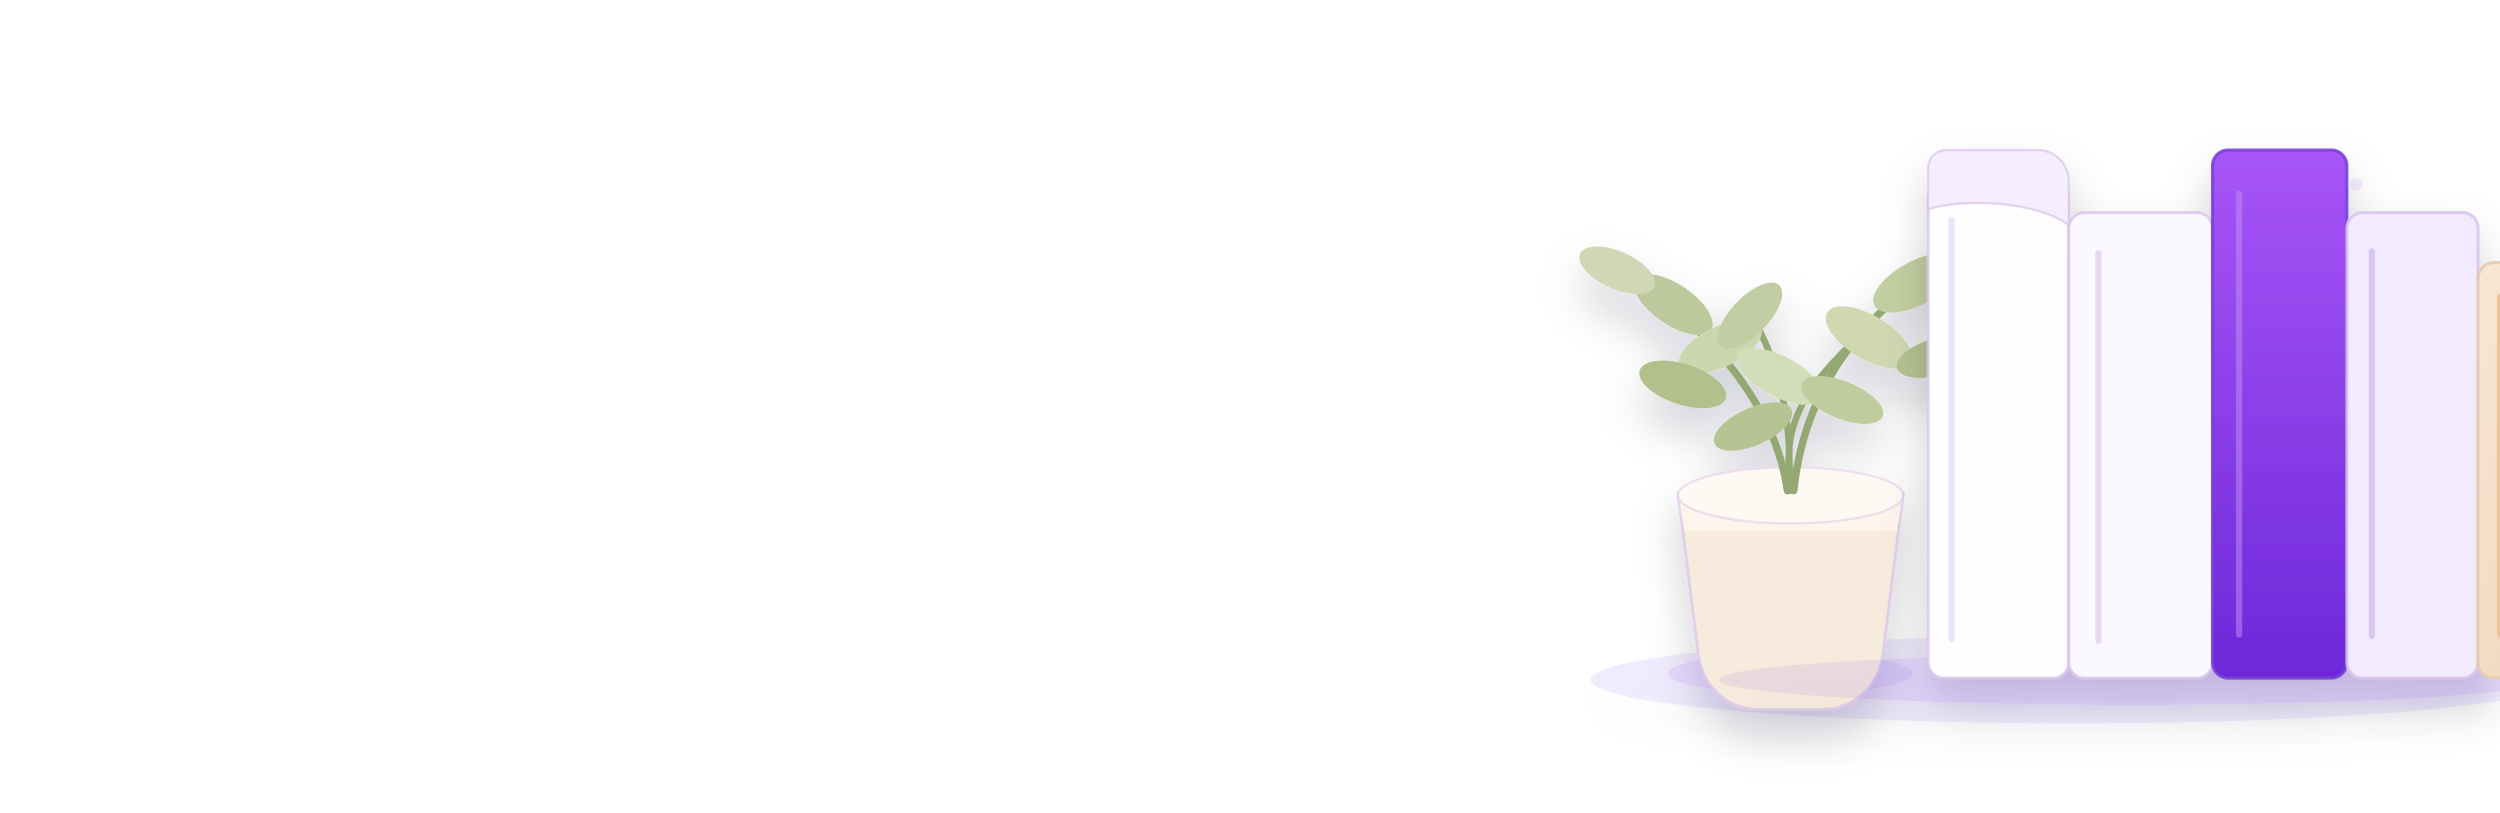
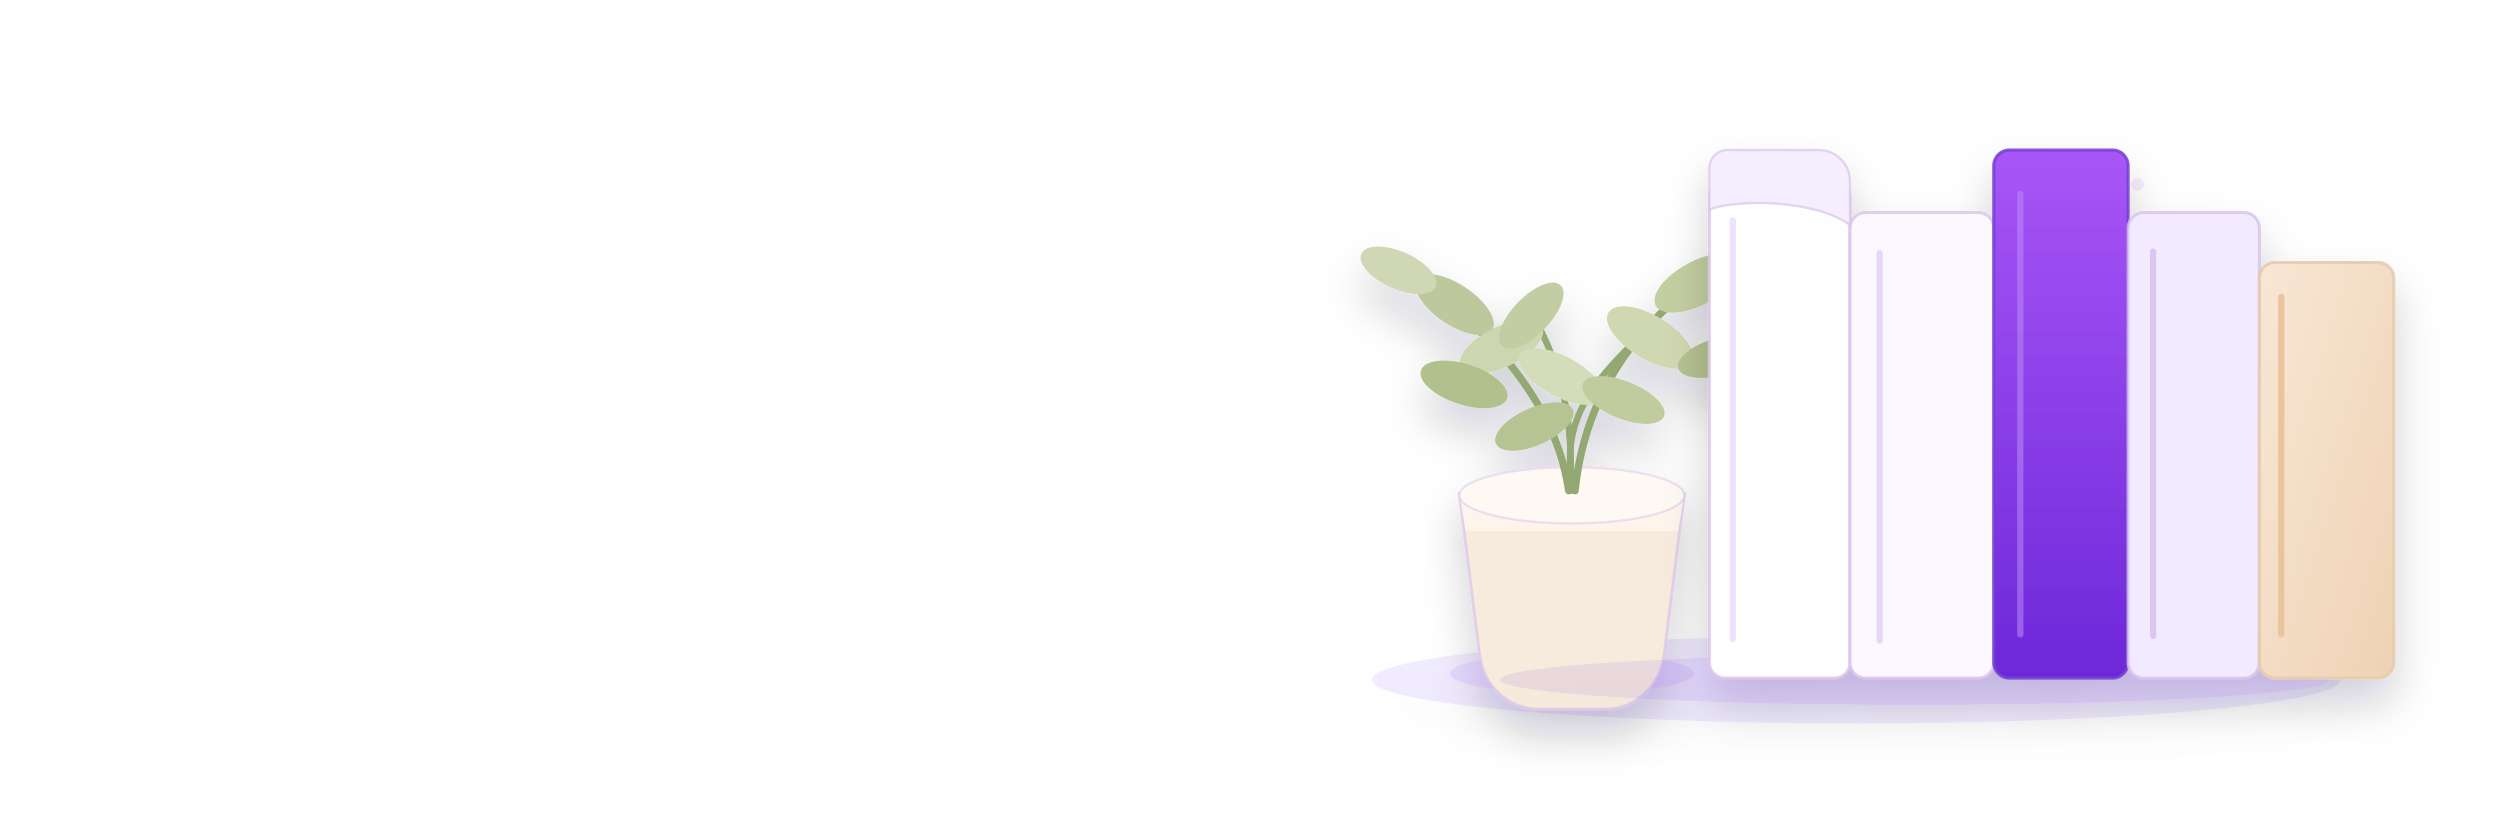
<svg xmlns="http://www.w3.org/2000/svg" width="1600" height="520" viewBox="0 0 1600 520" fill="none">
  <defs>
    <linearGradient id="purpleBook" x1="1330" y1="96" x2="1330" y2="434" gradientUnits="userSpaceOnUse">
      <stop stop-color="#A855F7" />
      <stop offset="1" stop-color="#6D28D9" />
    </linearGradient>
    <linearGradient id="softLilac" x1="0" y1="0" x2="1" y2="1">
      <stop stop-color="#F6F1FF" />
      <stop offset="1" stop-color="#EBDDFF" />
    </linearGradient>
    <linearGradient id="warmBook" x1="0" y1="0" x2="1" y2="1">
      <stop stop-color="#F8E7D5" />
      <stop offset="1" stop-color="#EFD2B4" />
    </linearGradient>
    <filter id="shadow" x="-25%" y="-25%" width="150%" height="170%" color-interpolation-filters="sRGB">
      <feDropShadow dx="0" dy="16" stdDeviation="14" flood-color="#120826" flood-opacity="0.18" />
    </filter>
    <filter id="softShadow" x="-30%" y="-30%" width="160%" height="180%" color-interpolation-filters="sRGB">
      <feDropShadow dx="0" dy="14" stdDeviation="16" flood-color="#5B21B6" flood-opacity="0.12" />
    </filter>
  </defs>
-   <g opacity="0.12">
-     <circle cx="1448" cy="118" r="4" fill="#A855F7" />
-     <circle cx="1478" cy="118" r="4" fill="#A855F7" />
-     <circle cx="1508" cy="118" r="4" fill="#A855F7" />
-     <circle cx="1448" cy="148" r="4" fill="#A855F7" />
-     <circle cx="1478" cy="148" r="4" fill="#A855F7" />
-     <circle cx="1508" cy="148" r="4" fill="#A855F7" />
-     <circle cx="1448" cy="178" r="4" fill="#A855F7" />
-     <circle cx="1478" cy="178" r="4" fill="#A855F7" />
-     <circle cx="1508" cy="178" r="4" fill="#A855F7" />
-   </g>
-   <g filter="url(#softShadow)">
-     <ellipse cx="1328" cy="435" rx="310" ry="28" fill="#8B5CF6" opacity="0.12" />
-   </g>
-   <g filter="url(#shadow)">
-     <ellipse cx="1146" cy="431" rx="78" ry="13" fill="#6D28D9" opacity="0.10" />
-     <path d="M1074 316H1218L1205 420C1202 440 1186 454 1167 454H1125C1106 454 1090 440 1087 420L1074 316Z" fill="#F7EBDD" stroke="#D8C0E8" stroke-opacity="0.65" stroke-width="2" />
-     <path d="M1074 316H1218L1214 340H1078L1074 316Z" fill="#FFF5EE" opacity="0.92" />
-     <ellipse cx="1146" cy="317" rx="72" ry="18" fill="#FFF9F4" stroke="#D8C0E8" stroke-opacity="0.45" stroke-width="1.5" />
-     <path d="M1144 314C1137 266 1106 227 1068 194" stroke="#93A872" stroke-width="4.8" stroke-linecap="round" />
-     <path d="M1148 314C1154 257 1182 215 1224 182" stroke="#93A872" stroke-width="4.8" stroke-linecap="round" />
-     <path d="M1145 314C1147 270 1140 235 1121 202" stroke="#93A872" stroke-width="4.2" stroke-linecap="round" />
-     <path d="M1147 314C1137 267 1162 242 1195 210" stroke="#93A872" stroke-width="4.2" stroke-linecap="round" />
-     <ellipse cx="1071" cy="195" rx="29" ry="13" transform="rotate(34 1071 195)" fill="#BDC99D" />
-     <ellipse cx="1101" cy="222" rx="29" ry="13" transform="rotate(-26 1101 222)" fill="#CCD6AF" />
-     <ellipse cx="1035" cy="173" rx="26" ry="12" transform="rotate(24 1035 173)" fill="#D0D7B5" />
-     <ellipse cx="1077" cy="246" rx="29" ry="13" transform="rotate(18 1077 246)" fill="#B1C08C" />
-     <ellipse cx="1120" cy="202" rx="27" ry="12" transform="rotate(-46 1120 202)" fill="#C2CDA3" />
-     <ellipse cx="1139" cy="241" rx="30" ry="13" transform="rotate(28 1139 241)" fill="#D4DDBA" />
-     <ellipse cx="1122" cy="273" rx="27" ry="12" transform="rotate(-24 1122 273)" fill="#B6C392" />
-     <ellipse cx="1227" cy="181" rx="31" ry="14" transform="rotate(-28 1227 181)" fill="#C3CEA1" />
-     <ellipse cx="1196" cy="216" rx="31" ry="14" transform="rotate(31 1196 216)" fill="#D0D8B2" />
-     <ellipse cx="1241" cy="228" rx="28" ry="12" transform="rotate(-16 1241 228)" fill="#B5C291" />
-     <ellipse cx="1179" cy="256" rx="28" ry="12" transform="rotate(22 1179 256)" fill="#C0CC9E" />
-   </g>
-   <g filter="url(#shadow)">
-     <ellipse cx="1365" cy="435" rx="265" ry="16" fill="#6D28D9" opacity="0.10" />
-     <rect x="1234" y="116" width="90" height="318" rx="10" fill="#FEFEFF" stroke="#D8C0E8" stroke-opacity="0.75" stroke-width="2" />
-     <rect x="1324" y="136" width="92" height="298" rx="10" fill="#FBF9FF" stroke="#D8C0E8" stroke-opacity="0.75" stroke-width="2" />
-     <rect x="1416" y="96" width="86" height="338" rx="10" fill="url(#purpleBook)" stroke="#7240D2" stroke-opacity="0.85" stroke-width="2" />
-     <rect x="1502" y="136" width="84" height="298" rx="10" fill="#F2EBFF" stroke="#D8C0E8" stroke-opacity="0.8" stroke-width="2" />
-     <rect x="1586" y="168" width="86" height="266" rx="10" fill="url(#warmBook)" stroke="#E6CBB0" stroke-opacity="0.9" stroke-width="2" />
-     <rect x="1247" y="139" width="4" height="272" rx="2" fill="#EFE3FA" />
-     <rect x="1341" y="160" width="4" height="252" rx="2" fill="#E7D8F6" />
-     <rect x="1431" y="122" width="4" height="286" rx="2" fill="#B98AF6" opacity="0.55" />
-     <rect x="1516" y="159" width="4" height="250" rx="2" fill="#D9C7F1" />
-     <rect x="1598" y="188" width="4" height="220" rx="2" fill="#EAC49C" />
-     <path d="M1234 134C1254 127 1302 128 1324 144V116C1324 105 1315 96 1304 96H1246C1239 96 1234 101 1234 108V134Z" fill="#F5EEFE" stroke="#D8C0E8" stroke-opacity="0.65" stroke-width="1.5" />
+   <g transform="translate(-140 0)">
+     <g opacity="0.12">
+       <circle cx="1448" cy="118" r="4" fill="#A855F7" />
+       <circle cx="1478" cy="118" r="4" fill="#A855F7" />
+       <circle cx="1508" cy="118" r="4" fill="#A855F7" />
+       <circle cx="1448" cy="148" r="4" fill="#A855F7" />
+       <circle cx="1478" cy="148" r="4" fill="#A855F7" />
+       <circle cx="1508" cy="148" r="4" fill="#A855F7" />
+       <circle cx="1448" cy="178" r="4" fill="#A855F7" />
+       <circle cx="1478" cy="178" r="4" fill="#A855F7" />
+       <circle cx="1508" cy="178" r="4" fill="#A855F7" />
+     </g>
+     <g filter="url(#softShadow)">
+       <ellipse cx="1328" cy="435" rx="310" ry="28" fill="#8B5CF6" opacity="0.12" />
+     </g>
+     <g filter="url(#shadow)">
+       <ellipse cx="1146" cy="431" rx="78" ry="13" fill="#6D28D9" opacity="0.10" />
+       <path d="M1074 316H1218L1205 420C1202 440 1186 454 1167 454H1125C1106 454 1090 440 1087 420L1074 316Z" fill="#F7EBDD" stroke="#D8C0E8" stroke-opacity="0.65" stroke-width="2" />
+       <path d="M1074 316H1218L1214 340H1078L1074 316Z" fill="#FFF5EE" opacity="0.92" />
+       <ellipse cx="1146" cy="317" rx="72" ry="18" fill="#FFF9F4" stroke="#D8C0E8" stroke-opacity="0.45" stroke-width="1.5" />
+       <path d="M1144 314C1137 266 1106 227 1068 194" stroke="#93A872" stroke-width="4.8" stroke-linecap="round" />
+       <path d="M1148 314C1154 257 1182 215 1224 182" stroke="#93A872" stroke-width="4.8" stroke-linecap="round" />
+       <path d="M1145 314C1147 270 1140 235 1121 202" stroke="#93A872" stroke-width="4.2" stroke-linecap="round" />
+       <path d="M1147 314C1137 267 1162 242 1195 210" stroke="#93A872" stroke-width="4.2" stroke-linecap="round" />
+       <ellipse cx="1071" cy="195" rx="29" ry="13" transform="rotate(34 1071 195)" fill="#BDC99D" />
+       <ellipse cx="1101" cy="222" rx="29" ry="13" transform="rotate(-26 1101 222)" fill="#CCD6AF" />
+       <ellipse cx="1035" cy="173" rx="26" ry="12" transform="rotate(24 1035 173)" fill="#D0D7B5" />
+       <ellipse cx="1077" cy="246" rx="29" ry="13" transform="rotate(18 1077 246)" fill="#B1C08C" />
+       <ellipse cx="1120" cy="202" rx="27" ry="12" transform="rotate(-46 1120 202)" fill="#C2CDA3" />
+       <ellipse cx="1139" cy="241" rx="30" ry="13" transform="rotate(28 1139 241)" fill="#D4DDBA" />
+       <ellipse cx="1122" cy="273" rx="27" ry="12" transform="rotate(-24 1122 273)" fill="#B6C392" />
+       <ellipse cx="1227" cy="181" rx="31" ry="14" transform="rotate(-28 1227 181)" fill="#C3CEA1" />
+       <ellipse cx="1196" cy="216" rx="31" ry="14" transform="rotate(31 1196 216)" fill="#D0D8B2" />
+       <ellipse cx="1241" cy="228" rx="28" ry="12" transform="rotate(-16 1241 228)" fill="#B5C291" />
+       <ellipse cx="1179" cy="256" rx="28" ry="12" transform="rotate(22 1179 256)" fill="#C0CC9E" />
+     </g>
+     <g filter="url(#shadow)">
+       <ellipse cx="1365" cy="435" rx="265" ry="16" fill="#6D28D9" opacity="0.10" />
+       <rect x="1234" y="116" width="90" height="318" rx="10" fill="#FEFEFF" stroke="#D8C0E8" stroke-opacity="0.75" stroke-width="2" />
+       <rect x="1324" y="136" width="92" height="298" rx="10" fill="#FBF9FF" stroke="#D8C0E8" stroke-opacity="0.75" stroke-width="2" />
+       <rect x="1416" y="96" width="86" height="338" rx="10" fill="url(#purpleBook)" stroke="#7240D2" stroke-opacity="0.85" stroke-width="2" />
+       <rect x="1502" y="136" width="84" height="298" rx="10" fill="#F2EBFF" stroke="#D8C0E8" stroke-opacity="0.8" stroke-width="2" />
+       <rect x="1586" y="168" width="86" height="266" rx="10" fill="url(#warmBook)" stroke="#E6CBB0" stroke-opacity="0.9" stroke-width="2" />
+       <rect x="1247" y="139" width="4" height="272" rx="2" fill="#EFE3FA" />
+       <rect x="1341" y="160" width="4" height="252" rx="2" fill="#E7D8F6" />
+       <rect x="1431" y="122" width="4" height="286" rx="2" fill="#B98AF6" opacity="0.55" />
+       <rect x="1516" y="159" width="4" height="250" rx="2" fill="#D9C7F1" />
+       <rect x="1598" y="188" width="4" height="220" rx="2" fill="#EAC49C" />
+       <path d="M1234 134C1254 127 1302 128 1324 144V116C1324 105 1315 96 1304 96H1246C1239 96 1234 101 1234 108V134Z" fill="#F5EEFE" stroke="#D8C0E8" stroke-opacity="0.65" stroke-width="1.5" />
+     </g>
  </g>
</svg>
